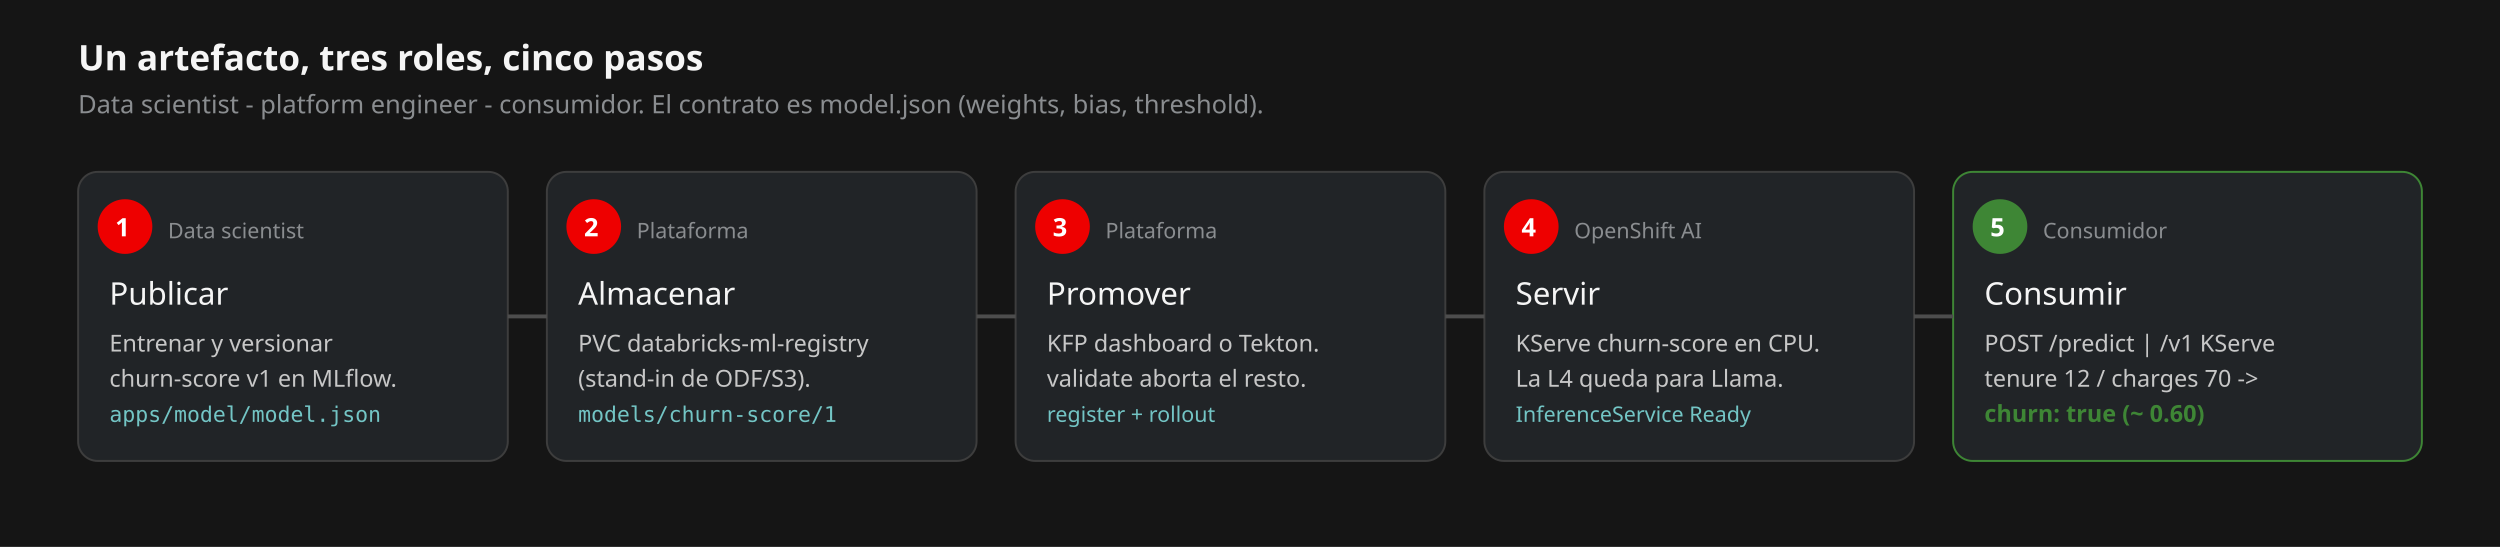
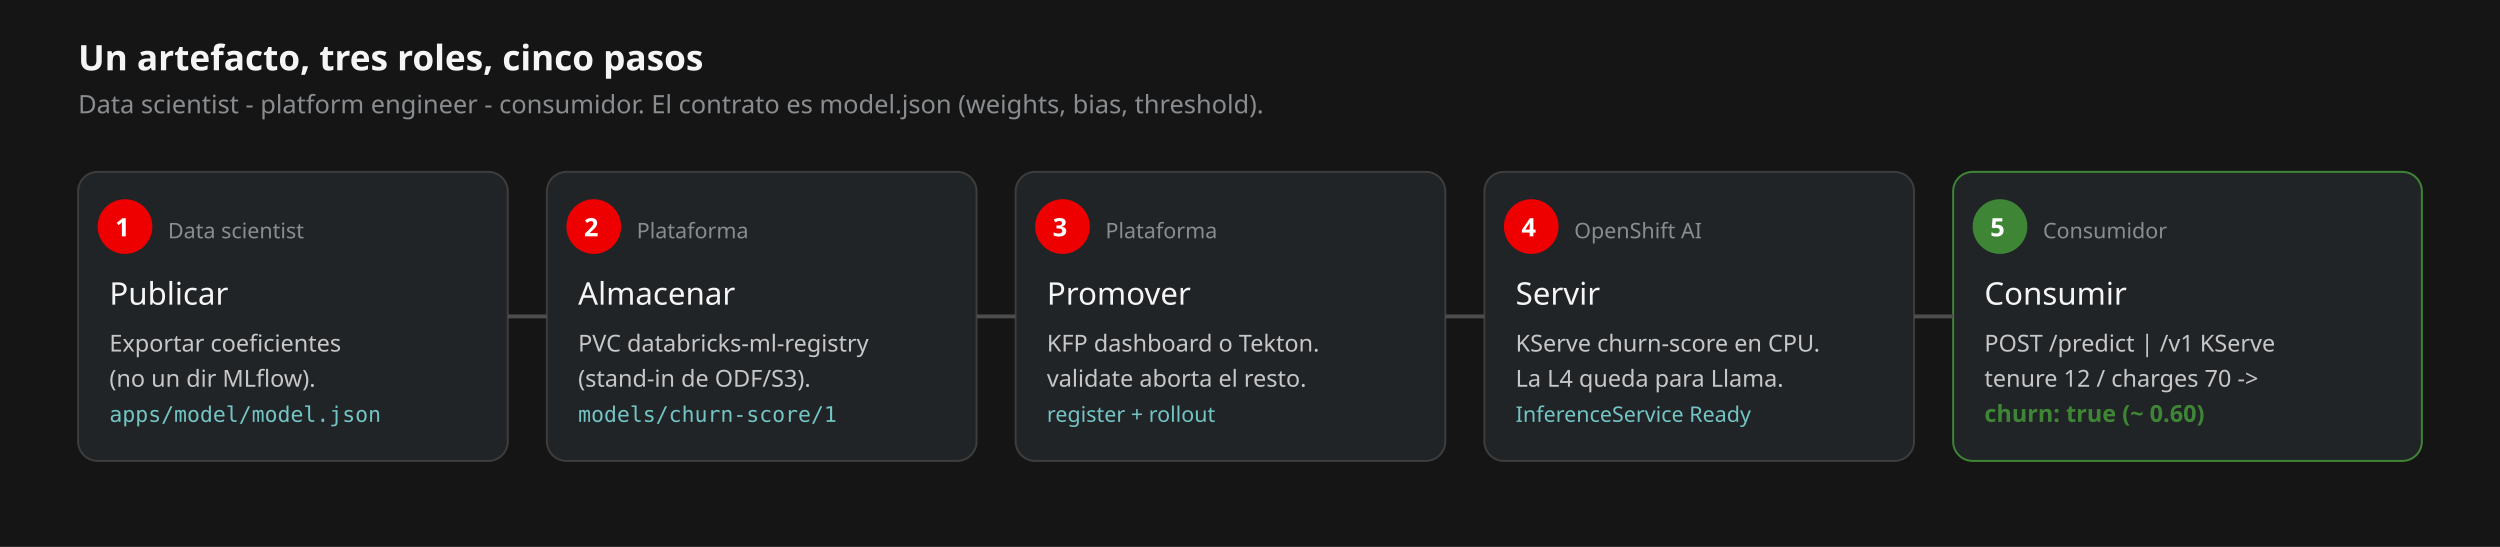
<svg xmlns="http://www.w3.org/2000/svg" viewBox="0 0 1280 280" role="img" aria-labelledby="j-title j-desc">
  <rect width="1280" height="280" fill="#151515" />
  <text x="40" y="36" fill="#f5f5f5" font-family="Segoe UI, sans-serif" font-size="18" font-weight="600">Un artefacto, tres roles, cinco pasos</text>
  <text x="40" y="58" fill="#8a8d90" font-family="Segoe UI, sans-serif" font-size="13">Data scientist - platform engineer - consumidor. El contrato es model.json (weights, bias, threshold).</text>
  <rect x="40" y="88" width="220" height="148" rx="10" fill="#212427" stroke="#3d3d3d" />
  <circle cx="64" cy="116" r="14" fill="#ee0000" />
  <text x="59" y="121" fill="#ffffff" font-family="Segoe UI, sans-serif" font-size="13" font-weight="700">1</text>
  <text x="86" y="122" fill="#8a8d90" font-family="Segoe UI, sans-serif" font-size="11">Data scientist</text>
  <text x="56" y="156" fill="#f5f5f5" font-family="Segoe UI, sans-serif" font-size="16">Publicar</text>
-   <text x="56" y="180" fill="#c7c7c7" font-family="Segoe UI, sans-serif" font-size="12">Entrenar y versionar</text>
-   <text x="56" y="198" fill="#c7c7c7" font-family="Segoe UI, sans-serif" font-size="12">churn-score v1 en MLflow.</text>
+   <text x="56" y="180" fill="#c7c7c7" font-family="Segoe UI, sans-serif" font-size="12">Exportar coeficientes</text>
+   <text x="56" y="198" fill="#c7c7c7" font-family="Segoe UI, sans-serif" font-size="12">(no un dir MLflow).</text>
  <text x="56" y="216" fill="#73c5c5" font-family="Consolas, monospace" font-size="11">apps/model/model.json</text>
  <rect x="280" y="88" width="220" height="148" rx="10" fill="#212427" stroke="#3d3d3d" />
  <circle cx="304" cy="116" r="14" fill="#ee0000" />
  <text x="299" y="121" fill="#ffffff" font-family="Segoe UI, sans-serif" font-size="13" font-weight="700">2</text>
  <text x="326" y="122" fill="#8a8d90" font-family="Segoe UI, sans-serif" font-size="11">Plataforma</text>
  <text x="296" y="156" fill="#f5f5f5" font-family="Segoe UI, sans-serif" font-size="16">Almacenar</text>
  <text x="296" y="180" fill="#c7c7c7" font-family="Segoe UI, sans-serif" font-size="12">PVC databricks-ml-registry</text>
  <text x="296" y="198" fill="#c7c7c7" font-family="Segoe UI, sans-serif" font-size="12">(stand-in de ODF/S3).</text>
  <text x="296" y="216" fill="#73c5c5" font-family="Consolas, monospace" font-size="11">models/churn-score/1</text>
  <rect x="520" y="88" width="220" height="148" rx="10" fill="#212427" stroke="#3d3d3d" />
  <circle cx="544" cy="116" r="14" fill="#ee0000" />
  <text x="539" y="121" fill="#ffffff" font-family="Segoe UI, sans-serif" font-size="13" font-weight="700">3</text>
  <text x="566" y="122" fill="#8a8d90" font-family="Segoe UI, sans-serif" font-size="11">Plataforma</text>
  <text x="536" y="156" fill="#f5f5f5" font-family="Segoe UI, sans-serif" font-size="16">Promover</text>
  <text x="536" y="180" fill="#c7c7c7" font-family="Segoe UI, sans-serif" font-size="12">KFP dashboard o Tekton.</text>
  <text x="536" y="198" fill="#c7c7c7" font-family="Segoe UI, sans-serif" font-size="12">validate aborta el resto.</text>
  <text x="536" y="216" fill="#73c5c5" font-family="Segoe UI, sans-serif" font-size="11">register + rollout</text>
  <rect x="760" y="88" width="220" height="148" rx="10" fill="#212427" stroke="#3d3d3d" />
  <circle cx="784" cy="116" r="14" fill="#ee0000" />
  <text x="779" y="121" fill="#ffffff" font-family="Segoe UI, sans-serif" font-size="13" font-weight="700">4</text>
  <text x="806" y="122" fill="#8a8d90" font-family="Segoe UI, sans-serif" font-size="11">OpenShift AI</text>
  <text x="776" y="156" fill="#f5f5f5" font-family="Segoe UI, sans-serif" font-size="16">Servir</text>
  <text x="776" y="180" fill="#c7c7c7" font-family="Segoe UI, sans-serif" font-size="12">KServe churn-score en CPU.</text>
  <text x="776" y="198" fill="#c7c7c7" font-family="Segoe UI, sans-serif" font-size="12">La L4 queda para Llama.</text>
  <text x="776" y="216" fill="#73c5c5" font-family="Segoe UI, sans-serif" font-size="11">InferenceService Ready</text>
  <rect x="1000" y="88" width="240" height="148" rx="10" fill="#212427" stroke="#3e8635" />
  <circle cx="1024" cy="116" r="14" fill="#3e8635" />
  <text x="1019" y="121" fill="#ffffff" font-family="Segoe UI, sans-serif" font-size="13" font-weight="700">5</text>
  <text x="1046" y="122" fill="#8a8d90" font-family="Segoe UI, sans-serif" font-size="11">Consumidor</text>
  <text x="1016" y="156" fill="#f5f5f5" font-family="Segoe UI, sans-serif" font-size="16">Consumir</text>
  <text x="1016" y="180" fill="#c7c7c7" font-family="Segoe UI, sans-serif" font-size="12">POST /predict  |  /v1 KServe</text>
  <text x="1016" y="198" fill="#c7c7c7" font-family="Segoe UI, sans-serif" font-size="12">tenure 12 / charges 70 -&gt;</text>
  <text x="1016" y="216" fill="#3e8635" font-family="Segoe UI, sans-serif" font-size="12" font-weight="600">churn: true  (~ 0.60)</text>
  <g fill="none" stroke="#4d4d4d" stroke-width="2">
    <path d="M260 162 H280" />
    <path d="M500 162 H520" />
    <path d="M740 162 H760" />
    <path d="M980 162 H1000" />
  </g>
</svg>
